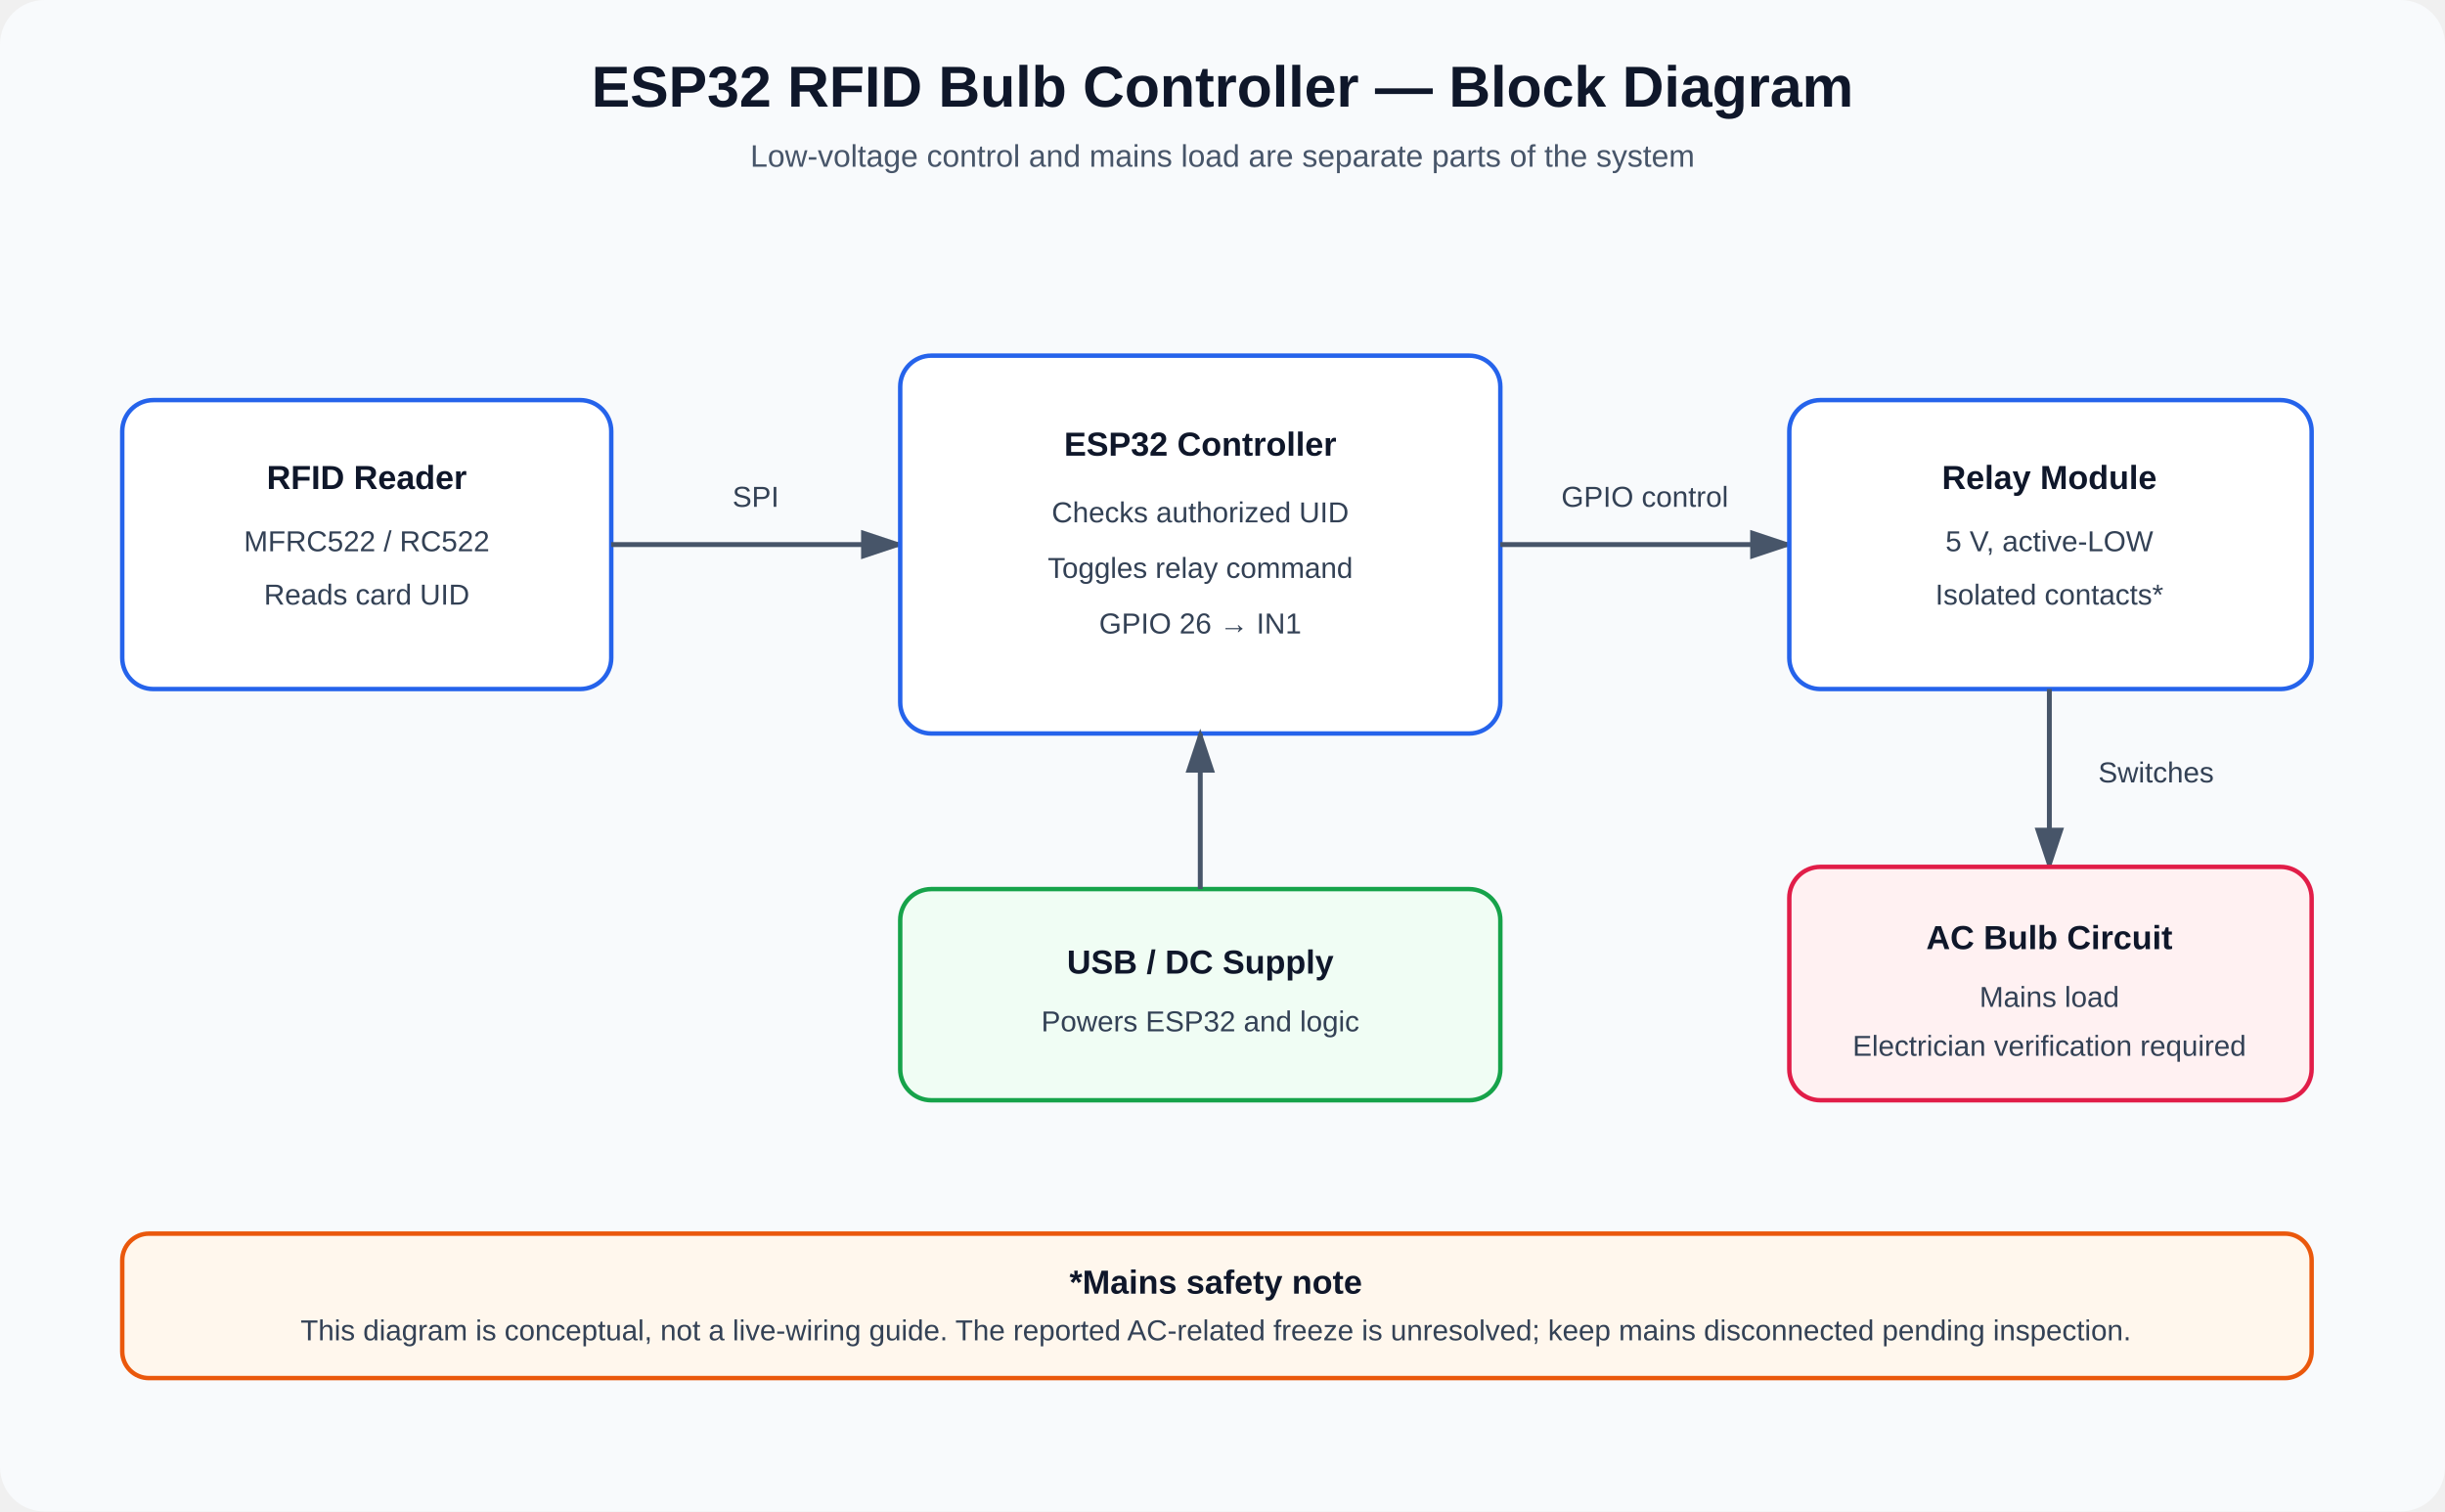
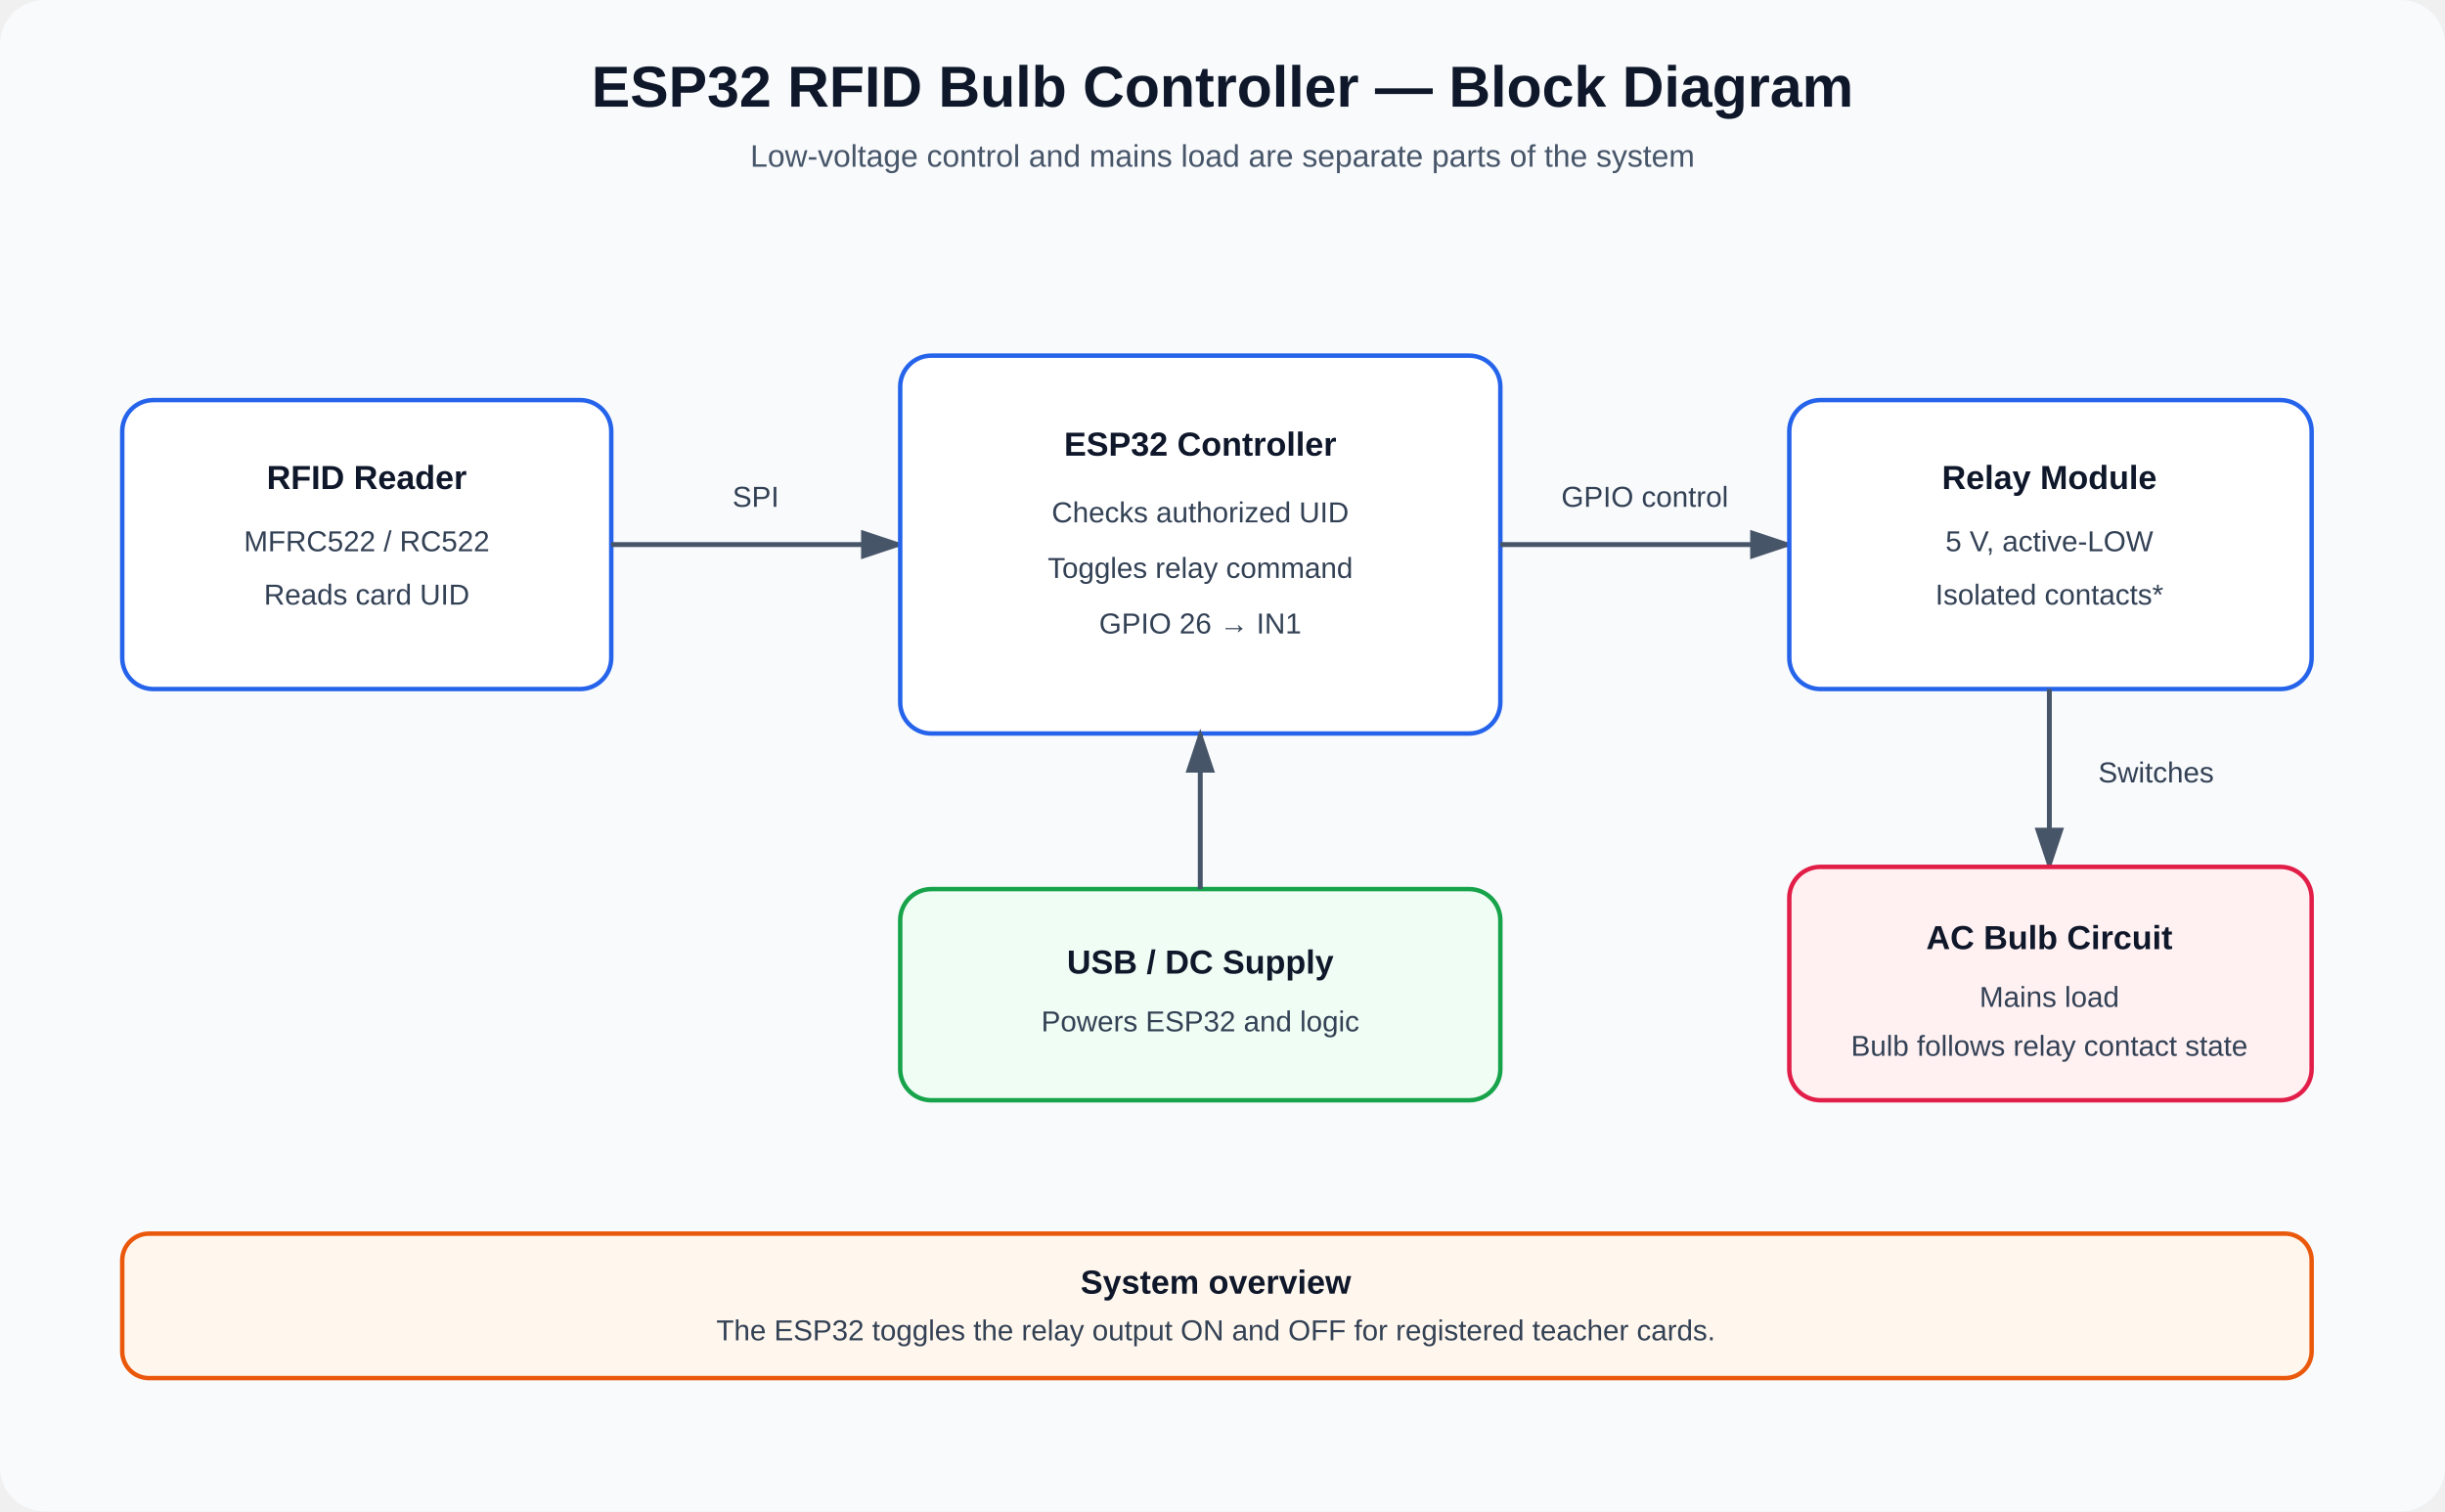
<svg xmlns="http://www.w3.org/2000/svg" width="1100" height="680" viewBox="0 0 1100 680" role="img" aria-labelledby="title desc">
  <defs>
    <marker id="arrow" markerWidth="10" markerHeight="10" refX="8" refY="3" orient="auto">
      <path d="M0,0 L0,6 L9,3 z" fill="#475569" />
    </marker>
  </defs>
  <style>.bg{fill:#f8fafc}.title{font:700 26px Arial,sans-serif;fill:#0f172a}.sub{font:14px Arial,sans-serif;fill:#475569}.node{fill:#fff;stroke:#2563eb;stroke-width:2}.decision{fill:#fff7ed;stroke:#ea580c;stroke-width:2}.safe{fill:#f0fdf4;stroke:#16a34a;stroke-width:2}.warn{fill:#fff1f2;stroke:#e11d48;stroke-width:2}.txt{font:600 15px Arial,sans-serif;fill:#0f172a}.small{font:13px Arial,sans-serif;fill:#334155}.arrow{fill:none;stroke:#475569;stroke-width:2.2;marker-end:url(#arrow)}.yes{font:700 13px Arial,sans-serif;fill:#15803d}.no{font:700 13px Arial,sans-serif;fill:#c2410c}</style>
  <rect class="bg" width="1100" height="680" rx="20" />
  <text x="550" y="48" text-anchor="middle" class="title">ESP32 RFID Bulb Controller — Block Diagram</text>
  <text x="550" y="75" text-anchor="middle" class="sub">Low-voltage control and mains load are separate parts of the system</text>
  <rect class="node" x="55" y="180" width="220" height="130" rx="14" />
  <text class="txt" x="165" y="220" text-anchor="middle">RFID Reader</text>
  <text class="small" x="165" y="248" text-anchor="middle">MFRC522 / RC522</text>
  <text class="small" x="165" y="272" text-anchor="middle">Reads card UID</text>
  <path class="arrow" d="M275 245 H405" />
  <text class="small" x="340" y="228" text-anchor="middle">SPI</text>
  <rect class="node" x="405" y="160" width="270" height="170" rx="14" />
  <text class="txt" x="540" y="205" text-anchor="middle">ESP32 Controller</text>
  <text class="small" x="540" y="235" text-anchor="middle">Checks authorized UID</text>
  <text class="small" x="540" y="260" text-anchor="middle">Toggles relay command</text>
  <text class="small" x="540" y="285" text-anchor="middle">GPIO 26 → IN1</text>
  <path class="arrow" d="M675 245 H805" />
  <text class="small" x="740" y="228" text-anchor="middle">GPIO control</text>
  <rect class="node" x="805" y="180" width="235" height="130" rx="14" />
  <text class="txt" x="922" y="220" text-anchor="middle">Relay Module</text>
  <text class="small" x="922" y="248" text-anchor="middle">5 V, active-LOW</text>
  <text class="small" x="922" y="272" text-anchor="middle">Isolated contacts*</text>
  <path class="arrow" d="M922 310 V390" />
  <text class="small" x="944" y="352">Switches</text>
  <rect class="warn" x="805" y="390" width="235" height="105" rx="14" />
  <text class="txt" x="922" y="427" text-anchor="middle">AC Bulb Circuit</text>
  <text class="small" x="922" y="453" text-anchor="middle">Mains load</text>
-   <text class="small" x="922" y="475" text-anchor="middle">Electrician verification required</text>
+   <text class="small" x="922" y="475" text-anchor="middle">Bulb follows relay contact state</text>
  <rect class="safe" x="405" y="400" width="270" height="95" rx="14" />
  <text class="txt" x="540" y="438" text-anchor="middle">USB / DC Supply</text>
  <text class="small" x="540" y="464" text-anchor="middle">Powers ESP32 and logic</text>
  <path class="arrow" d="M540 400 V330" />
  <rect x="55" y="555" width="985" height="65" rx="12" fill="#fff7ed" stroke="#ea580c" stroke-width="2" />
-   <text class="txt" x="547" y="582" text-anchor="middle">*Mains safety note</text>
-   <text class="small" x="547" y="603" text-anchor="middle">This diagram is conceptual, not a live-wiring guide. The reported AC-related freeze is unresolved; keep mains disconnected pending inspection.</text>
+   <text class="txt" x="547" y="582" text-anchor="middle">System overview</text>
+   <text class="small" x="547" y="603" text-anchor="middle">The ESP32 toggles the relay output ON and OFF for registered teacher cards.</text>
</svg>
